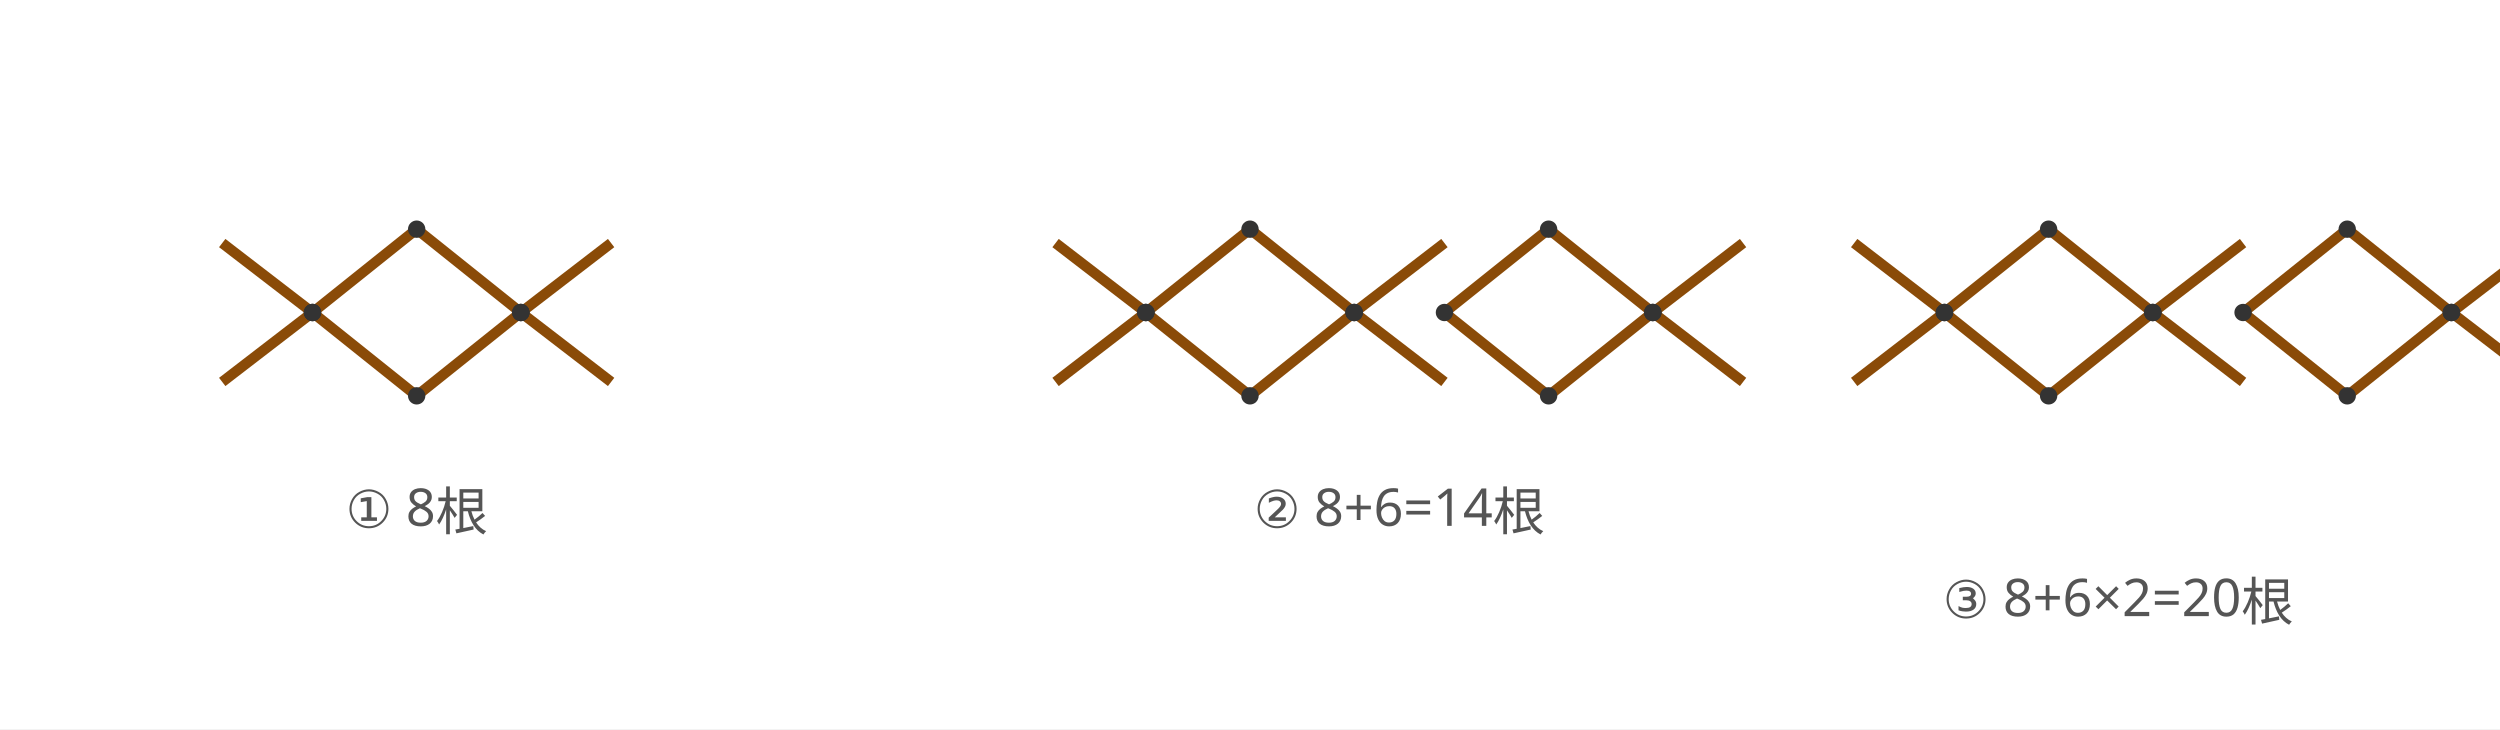
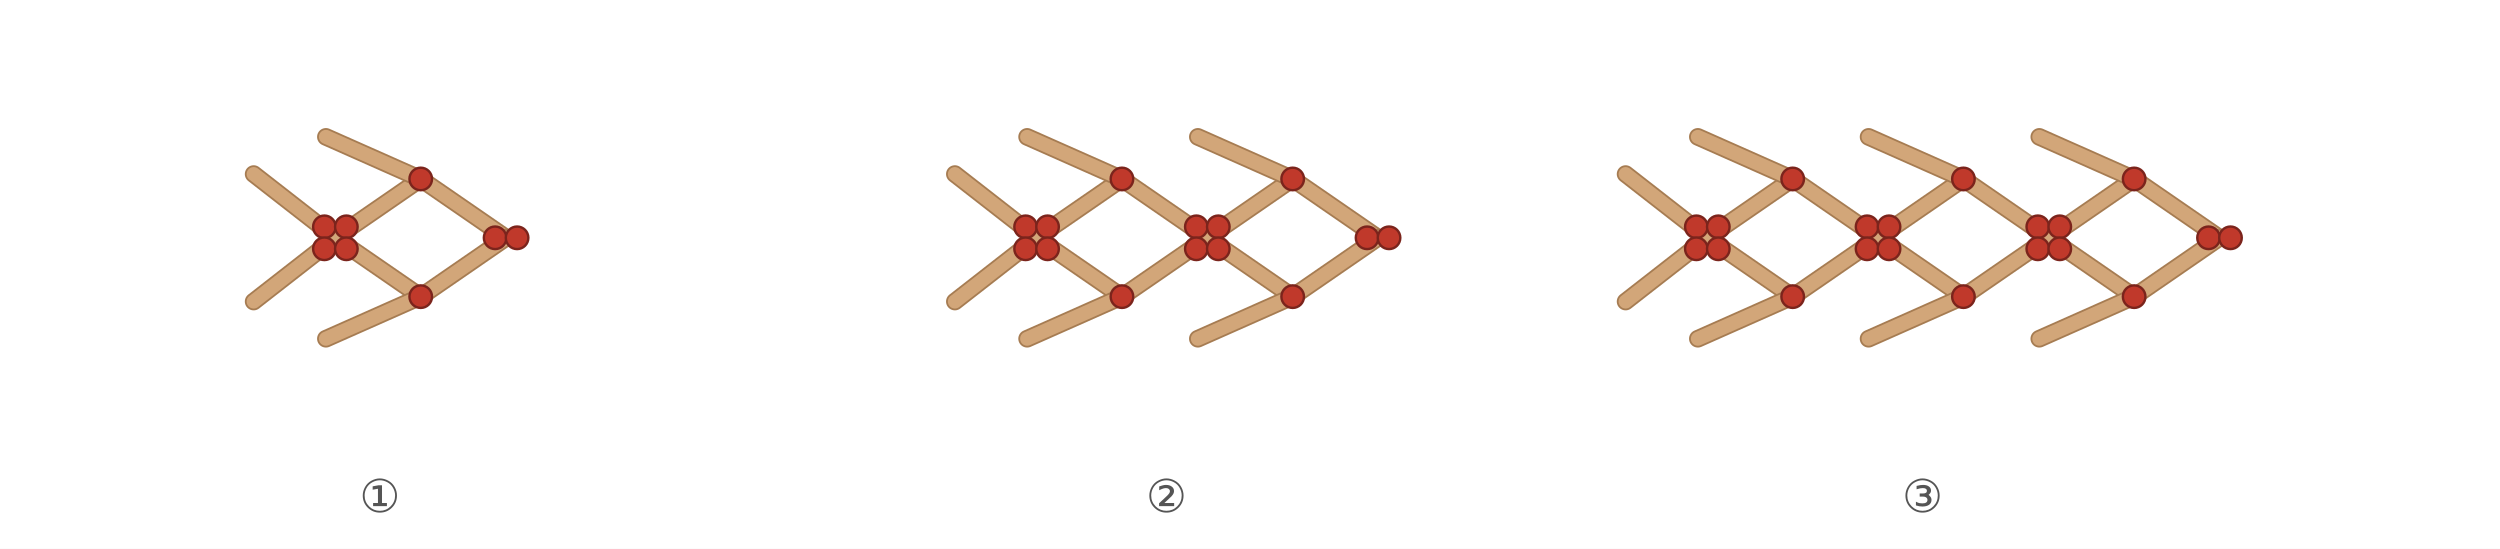
- <svg xmlns="http://www.w3.org/2000/svg" viewBox="0 0 720 210" width="720" height="210">
-   <rect width="720" height="210" fill="#ffffff" />
-   <line x1="90.0" y1="90.0" x2="64.0" y2="70.0" stroke="#8a4b08" stroke-width="3" />
-   <line x1="90.0" y1="90.0" x2="64.0" y2="110.0" stroke="#8a4b08" stroke-width="3" />
-   <line x1="90.0" y1="90.0" x2="120.0" y2="66.0" stroke="#8a4b08" stroke-width="3" />
-   <line x1="120.0" y1="66.0" x2="150.0" y2="90.0" stroke="#8a4b08" stroke-width="3" />
-   <line x1="150.0" y1="90.0" x2="120.0" y2="114.0" stroke="#8a4b08" stroke-width="3" />
-   <line x1="120.0" y1="114.0" x2="90.0" y2="90.0" stroke="#8a4b08" stroke-width="3" />
-   <line x1="150.0" y1="90.0" x2="176.0" y2="70.0" stroke="#8a4b08" stroke-width="3" />
-   <line x1="150.0" y1="90.0" x2="176.0" y2="110.0" stroke="#8a4b08" stroke-width="3" />
-   <circle cx="90.0" cy="90.0" r="2.5" fill="#333" />
-   <circle cx="90.0" cy="90.0" r="2.5" fill="#333" />
-   <circle cx="90.0" cy="90.0" r="2.5" fill="#333" />
-   <circle cx="120.0" cy="66.0" r="2.5" fill="#333" />
-   <circle cx="150.0" cy="90.0" r="2.5" fill="#333" />
-   <circle cx="120.0" cy="114.0" r="2.5" fill="#333" />
-   <circle cx="150.0" cy="90.0" r="2.5" fill="#333" />
-   <circle cx="150.0" cy="90.0" r="2.5" fill="#333" />
-   <text x="120.0" y="152.0" text-anchor="middle" font-size="15" fill="#555" font-family="Microsoft YaHei, SimHei, sans-serif">①  8根</text>
-   <line x1="330.0" y1="90.0" x2="304.0" y2="70.0" stroke="#8a4b08" stroke-width="3" />
-   <line x1="330.0" y1="90.0" x2="304.0" y2="110.0" stroke="#8a4b08" stroke-width="3" />
-   <line x1="330.0" y1="90.0" x2="360.0" y2="66.0" stroke="#8a4b08" stroke-width="3" />
-   <line x1="360.0" y1="66.0" x2="390.0" y2="90.0" stroke="#8a4b08" stroke-width="3" />
-   <line x1="390.0" y1="90.0" x2="360.0" y2="114.0" stroke="#8a4b08" stroke-width="3" />
-   <line x1="360.0" y1="114.0" x2="330.0" y2="90.0" stroke="#8a4b08" stroke-width="3" />
-   <line x1="390.0" y1="90.0" x2="416.0" y2="70.0" stroke="#8a4b08" stroke-width="3" />
-   <line x1="390.0" y1="90.0" x2="416.0" y2="110.0" stroke="#8a4b08" stroke-width="3" />
-   <line x1="416.0" y1="90.0" x2="446.0" y2="66.0" stroke="#8a4b08" stroke-width="3" />
-   <line x1="446.0" y1="66.0" x2="476.0" y2="90.0" stroke="#8a4b08" stroke-width="3" />
-   <line x1="476.0" y1="90.0" x2="446.0" y2="114.0" stroke="#8a4b08" stroke-width="3" />
-   <line x1="446.0" y1="114.0" x2="416.0" y2="90.0" stroke="#8a4b08" stroke-width="3" />
-   <line x1="476.0" y1="90.0" x2="502.0" y2="70.0" stroke="#8a4b08" stroke-width="3" />
-   <line x1="476.0" y1="90.0" x2="502.0" y2="110.0" stroke="#8a4b08" stroke-width="3" />
-   <circle cx="330.0" cy="90.0" r="2.5" fill="#333" />
-   <circle cx="330.0" cy="90.0" r="2.5" fill="#333" />
-   <circle cx="330.0" cy="90.0" r="2.5" fill="#333" />
-   <circle cx="360.0" cy="66.0" r="2.5" fill="#333" />
-   <circle cx="390.0" cy="90.0" r="2.5" fill="#333" />
-   <circle cx="360.0" cy="114.0" r="2.5" fill="#333" />
-   <circle cx="390.0" cy="90.0" r="2.5" fill="#333" />
-   <circle cx="390.0" cy="90.0" r="2.5" fill="#333" />
-   <circle cx="416.0" cy="90.0" r="2.5" fill="#333" />
-   <circle cx="446.0" cy="66.0" r="2.5" fill="#333" />
-   <circle cx="476.0" cy="90.0" r="2.5" fill="#333" />
-   <circle cx="446.0" cy="114.0" r="2.5" fill="#333" />
-   <circle cx="476.0" cy="90.0" r="2.5" fill="#333" />
-   <circle cx="476.0" cy="90.0" r="2.5" fill="#333" />
-   <text x="403.0" y="152.0" text-anchor="middle" font-size="15" fill="#555" font-family="Microsoft YaHei, SimHei, sans-serif">②  8+6=14根</text>
-   <line x1="560.0" y1="90.0" x2="534.0" y2="70.0" stroke="#8a4b08" stroke-width="3" />
-   <line x1="560.0" y1="90.0" x2="534.0" y2="110.0" stroke="#8a4b08" stroke-width="3" />
-   <line x1="560.0" y1="90.0" x2="590.0" y2="66.0" stroke="#8a4b08" stroke-width="3" />
-   <line x1="590.0" y1="66.0" x2="620.0" y2="90.0" stroke="#8a4b08" stroke-width="3" />
-   <line x1="620.0" y1="90.0" x2="590.0" y2="114.0" stroke="#8a4b08" stroke-width="3" />
-   <line x1="590.0" y1="114.0" x2="560.0" y2="90.0" stroke="#8a4b08" stroke-width="3" />
-   <line x1="620.0" y1="90.0" x2="646.0" y2="70.0" stroke="#8a4b08" stroke-width="3" />
-   <line x1="620.0" y1="90.0" x2="646.0" y2="110.0" stroke="#8a4b08" stroke-width="3" />
-   <line x1="646.0" y1="90.0" x2="676.0" y2="66.0" stroke="#8a4b08" stroke-width="3" />
-   <line x1="676.0" y1="66.0" x2="706.0" y2="90.0" stroke="#8a4b08" stroke-width="3" />
-   <line x1="706.0" y1="90.0" x2="676.0" y2="114.0" stroke="#8a4b08" stroke-width="3" />
-   <line x1="676.0" y1="114.0" x2="646.0" y2="90.0" stroke="#8a4b08" stroke-width="3" />
-   <line x1="706.0" y1="90.0" x2="732.0" y2="70.0" stroke="#8a4b08" stroke-width="3" />
-   <line x1="706.0" y1="90.0" x2="732.0" y2="110.0" stroke="#8a4b08" stroke-width="3" />
-   <line x1="732.0" y1="90.0" x2="762.0" y2="66.0" stroke="#8a4b08" stroke-width="3" />
-   <line x1="762.0" y1="66.0" x2="792.0" y2="90.0" stroke="#8a4b08" stroke-width="3" />
-   <line x1="792.0" y1="90.0" x2="762.0" y2="114.0" stroke="#8a4b08" stroke-width="3" />
-   <line x1="762.0" y1="114.0" x2="732.0" y2="90.0" stroke="#8a4b08" stroke-width="3" />
-   <line x1="792.0" y1="90.0" x2="818.0" y2="70.0" stroke="#8a4b08" stroke-width="3" />
-   <line x1="792.0" y1="90.0" x2="818.0" y2="110.0" stroke="#8a4b08" stroke-width="3" />
-   <circle cx="560.0" cy="90.0" r="2.5" fill="#333" />
-   <circle cx="560.0" cy="90.0" r="2.5" fill="#333" />
-   <circle cx="560.0" cy="90.0" r="2.5" fill="#333" />
-   <circle cx="590.0" cy="66.0" r="2.5" fill="#333" />
-   <circle cx="620.0" cy="90.0" r="2.5" fill="#333" />
-   <circle cx="590.0" cy="114.0" r="2.5" fill="#333" />
-   <circle cx="620.0" cy="90.0" r="2.5" fill="#333" />
-   <circle cx="620.0" cy="90.0" r="2.5" fill="#333" />
-   <circle cx="646.0" cy="90.0" r="2.5" fill="#333" />
-   <circle cx="676.0" cy="66.0" r="2.5" fill="#333" />
-   <circle cx="706.0" cy="90.0" r="2.5" fill="#333" />
-   <circle cx="676.0" cy="114.0" r="2.5" fill="#333" />
-   <circle cx="706.0" cy="90.0" r="2.5" fill="#333" />
-   <circle cx="706.0" cy="90.0" r="2.5" fill="#333" />
-   <circle cx="732.0" cy="90.0" r="2.5" fill="#333" />
-   <circle cx="762.0" cy="66.0" r="2.5" fill="#333" />
-   <circle cx="792.0" cy="90.0" r="2.5" fill="#333" />
-   <circle cx="762.0" cy="114.0" r="2.5" fill="#333" />
-   <circle cx="792.0" cy="90.0" r="2.5" fill="#333" />
-   <circle cx="792.0" cy="90.0" r="2.5" fill="#333" />
-   <text x="676.0" y="152.0" text-anchor="middle" font-size="15" fill="#555" font-family="Microsoft YaHei, SimHei, sans-serif" />
-   <text x="610.0" y="178.0" text-anchor="middle" font-size="15" fill="#555" font-family="Microsoft YaHei, SimHei, sans-serif">③  8+6×2=20根</text>
+ <svg xmlns="http://www.w3.org/2000/svg" viewBox="0 0 820 180" width="820" height="180">
+   <rect width="820" height="180" fill="#ffffff" />
+   <line x1="110.0" y1="78.0" x2="83.2" y2="57.1" stroke="#A67C52" stroke-width="5.8" stroke-linecap="round" />
+   <line x1="110.0" y1="78.0" x2="83.2" y2="57.1" stroke="#D2A679" stroke-width="4.6" stroke-linecap="round" />
+   <line x1="110.0" y1="78.0" x2="83.2" y2="98.9" stroke="#A67C52" stroke-width="5.8" stroke-linecap="round" />
+   <line x1="110.0" y1="78.0" x2="83.2" y2="98.9" stroke="#D2A679" stroke-width="4.6" stroke-linecap="round" />
+   <line x1="110.0" y1="78.0" x2="138.0" y2="58.7" stroke="#A67C52" stroke-width="5.8" stroke-linecap="round" />
+   <line x1="110.0" y1="78.0" x2="138.0" y2="58.7" stroke="#D2A679" stroke-width="4.6" stroke-linecap="round" />
+   <line x1="166.0" y1="78.0" x2="138.0" y2="58.7" stroke="#A67C52" stroke-width="5.8" stroke-linecap="round" />
+   <line x1="166.0" y1="78.0" x2="138.0" y2="58.7" stroke="#D2A679" stroke-width="4.6" stroke-linecap="round" />
+   <line x1="166.0" y1="78.0" x2="138.0" y2="97.3" stroke="#A67C52" stroke-width="5.8" stroke-linecap="round" />
+   <line x1="166.0" y1="78.0" x2="138.0" y2="97.3" stroke="#D2A679" stroke-width="4.6" stroke-linecap="round" />
+   <line x1="110.0" y1="78.0" x2="138.0" y2="97.3" stroke="#A67C52" stroke-width="5.8" stroke-linecap="round" />
+   <line x1="110.0" y1="78.0" x2="138.0" y2="97.3" stroke="#D2A679" stroke-width="4.6" stroke-linecap="round" />
+   <line x1="138.0" y1="58.7" x2="106.9" y2="44.9" stroke="#A67C52" stroke-width="5.8" stroke-linecap="round" />
+   <line x1="138.0" y1="58.7" x2="106.9" y2="44.9" stroke="#D2A679" stroke-width="4.6" stroke-linecap="round" />
+   <line x1="138.0" y1="97.3" x2="106.9" y2="111.1" stroke="#A67C52" stroke-width="5.8" stroke-linecap="round" />
+   <line x1="138.0" y1="97.3" x2="106.9" y2="111.1" stroke="#D2A679" stroke-width="4.6" stroke-linecap="round" />
+   <circle cx="106.4" cy="74.4" r="3.7" fill="#C0392B" stroke="#7B241C" stroke-width="0.8" />
+   <circle cx="113.6" cy="74.4" r="3.7" fill="#C0392B" stroke="#7B241C" stroke-width="0.8" />
+   <circle cx="106.4" cy="81.6" r="3.7" fill="#C0392B" stroke="#7B241C" stroke-width="0.8" />
+   <circle cx="113.6" cy="81.6" r="3.7" fill="#C0392B" stroke="#7B241C" stroke-width="0.8" />
+   <circle cx="138.0" cy="58.7" r="3.7" fill="#C0392B" stroke="#7B241C" stroke-width="0.8" />
+   <circle cx="138.0" cy="97.3" r="3.7" fill="#C0392B" stroke="#7B241C" stroke-width="0.8" />
+   <circle cx="162.4" cy="78.0" r="3.7" fill="#C0392B" stroke="#7B241C" stroke-width="0.8" />
+   <circle cx="169.6" cy="78.0" r="3.7" fill="#C0392B" stroke="#7B241C" stroke-width="0.8" />
+   <text x="124.6" y="168" text-anchor="middle" font-size="15" fill="#555" font-family="Microsoft YaHei, SimHei, sans-serif">①</text>
+   <line x1="340.0" y1="78.0" x2="313.2" y2="57.1" stroke="#A67C52" stroke-width="5.8" stroke-linecap="round" />
+   <line x1="340.0" y1="78.0" x2="313.2" y2="57.1" stroke="#D2A679" stroke-width="4.6" stroke-linecap="round" />
+   <line x1="340.0" y1="78.0" x2="313.2" y2="98.9" stroke="#A67C52" stroke-width="5.8" stroke-linecap="round" />
+   <line x1="340.0" y1="78.0" x2="313.2" y2="98.9" stroke="#D2A679" stroke-width="4.6" stroke-linecap="round" />
+   <line x1="340.0" y1="78.0" x2="368.0" y2="58.7" stroke="#A67C52" stroke-width="5.8" stroke-linecap="round" />
+   <line x1="340.0" y1="78.0" x2="368.0" y2="58.7" stroke="#D2A679" stroke-width="4.6" stroke-linecap="round" />
+   <line x1="396.0" y1="78.0" x2="368.0" y2="58.7" stroke="#A67C52" stroke-width="5.8" stroke-linecap="round" />
+   <line x1="396.0" y1="78.0" x2="368.0" y2="58.7" stroke="#D2A679" stroke-width="4.6" stroke-linecap="round" />
+   <line x1="396.0" y1="78.0" x2="368.0" y2="97.3" stroke="#A67C52" stroke-width="5.8" stroke-linecap="round" />
+   <line x1="396.0" y1="78.0" x2="368.0" y2="97.3" stroke="#D2A679" stroke-width="4.6" stroke-linecap="round" />
+   <line x1="340.0" y1="78.0" x2="368.0" y2="97.3" stroke="#A67C52" stroke-width="5.8" stroke-linecap="round" />
+   <line x1="340.0" y1="78.0" x2="368.0" y2="97.3" stroke="#D2A679" stroke-width="4.6" stroke-linecap="round" />
+   <line x1="368.0" y1="58.7" x2="336.9" y2="44.9" stroke="#A67C52" stroke-width="5.8" stroke-linecap="round" />
+   <line x1="368.0" y1="58.7" x2="336.9" y2="44.9" stroke="#D2A679" stroke-width="4.6" stroke-linecap="round" />
+   <line x1="368.0" y1="97.3" x2="336.9" y2="111.1" stroke="#A67C52" stroke-width="5.8" stroke-linecap="round" />
+   <line x1="368.0" y1="97.3" x2="336.9" y2="111.1" stroke="#D2A679" stroke-width="4.6" stroke-linecap="round" />
+   <line x1="396.0" y1="78.0" x2="424.0" y2="58.7" stroke="#A67C52" stroke-width="5.8" stroke-linecap="round" />
+   <line x1="396.0" y1="78.0" x2="424.0" y2="58.7" stroke="#D2A679" stroke-width="4.6" stroke-linecap="round" />
+   <line x1="452.0" y1="78.0" x2="424.0" y2="58.7" stroke="#A67C52" stroke-width="5.8" stroke-linecap="round" />
+   <line x1="452.0" y1="78.0" x2="424.0" y2="58.7" stroke="#D2A679" stroke-width="4.6" stroke-linecap="round" />
+   <line x1="452.0" y1="78.0" x2="424.0" y2="97.3" stroke="#A67C52" stroke-width="5.8" stroke-linecap="round" />
+   <line x1="452.0" y1="78.0" x2="424.0" y2="97.3" stroke="#D2A679" stroke-width="4.6" stroke-linecap="round" />
+   <line x1="396.0" y1="78.0" x2="424.0" y2="97.3" stroke="#A67C52" stroke-width="5.8" stroke-linecap="round" />
+   <line x1="396.0" y1="78.0" x2="424.0" y2="97.3" stroke="#D2A679" stroke-width="4.6" stroke-linecap="round" />
+   <line x1="424.0" y1="58.7" x2="392.9" y2="44.9" stroke="#A67C52" stroke-width="5.8" stroke-linecap="round" />
+   <line x1="424.0" y1="58.7" x2="392.9" y2="44.9" stroke="#D2A679" stroke-width="4.6" stroke-linecap="round" />
+   <line x1="424.0" y1="97.3" x2="392.9" y2="111.1" stroke="#A67C52" stroke-width="5.8" stroke-linecap="round" />
+   <line x1="424.0" y1="97.3" x2="392.9" y2="111.1" stroke="#D2A679" stroke-width="4.6" stroke-linecap="round" />
+   <circle cx="336.4" cy="74.4" r="3.7" fill="#C0392B" stroke="#7B241C" stroke-width="0.8" />
+   <circle cx="343.6" cy="74.4" r="3.7" fill="#C0392B" stroke="#7B241C" stroke-width="0.8" />
+   <circle cx="336.4" cy="81.6" r="3.7" fill="#C0392B" stroke="#7B241C" stroke-width="0.8" />
+   <circle cx="343.6" cy="81.6" r="3.7" fill="#C0392B" stroke="#7B241C" stroke-width="0.8" />
+   <circle cx="368.0" cy="58.7" r="3.7" fill="#C0392B" stroke="#7B241C" stroke-width="0.8" />
+   <circle cx="368.0" cy="97.3" r="3.7" fill="#C0392B" stroke="#7B241C" stroke-width="0.8" />
+   <circle cx="392.4" cy="74.4" r="3.7" fill="#C0392B" stroke="#7B241C" stroke-width="0.8" />
+   <circle cx="399.6" cy="74.4" r="3.7" fill="#C0392B" stroke="#7B241C" stroke-width="0.8" />
+   <circle cx="392.4" cy="81.6" r="3.7" fill="#C0392B" stroke="#7B241C" stroke-width="0.8" />
+   <circle cx="399.6" cy="81.6" r="3.7" fill="#C0392B" stroke="#7B241C" stroke-width="0.8" />
+   <circle cx="424.0" cy="58.7" r="3.7" fill="#C0392B" stroke="#7B241C" stroke-width="0.8" />
+   <circle cx="424.0" cy="97.3" r="3.7" fill="#C0392B" stroke="#7B241C" stroke-width="0.8" />
+   <circle cx="448.4" cy="78.0" r="3.7" fill="#C0392B" stroke="#7B241C" stroke-width="0.8" />
+   <circle cx="455.6" cy="78.0" r="3.7" fill="#C0392B" stroke="#7B241C" stroke-width="0.8" />
+   <text x="382.6" y="168" text-anchor="middle" font-size="15" fill="#555" font-family="Microsoft YaHei, SimHei, sans-serif">②</text>
+   <line x1="560.0" y1="78.0" x2="533.2" y2="57.1" stroke="#A67C52" stroke-width="5.8" stroke-linecap="round" />
+   <line x1="560.0" y1="78.0" x2="533.2" y2="57.1" stroke="#D2A679" stroke-width="4.6" stroke-linecap="round" />
+   <line x1="560.0" y1="78.0" x2="533.2" y2="98.9" stroke="#A67C52" stroke-width="5.8" stroke-linecap="round" />
+   <line x1="560.0" y1="78.0" x2="533.2" y2="98.9" stroke="#D2A679" stroke-width="4.6" stroke-linecap="round" />
+   <line x1="560.0" y1="78.0" x2="588.0" y2="58.7" stroke="#A67C52" stroke-width="5.8" stroke-linecap="round" />
+   <line x1="560.0" y1="78.0" x2="588.0" y2="58.7" stroke="#D2A679" stroke-width="4.6" stroke-linecap="round" />
+   <line x1="616.0" y1="78.0" x2="588.0" y2="58.7" stroke="#A67C52" stroke-width="5.8" stroke-linecap="round" />
+   <line x1="616.0" y1="78.0" x2="588.0" y2="58.7" stroke="#D2A679" stroke-width="4.6" stroke-linecap="round" />
+   <line x1="616.0" y1="78.0" x2="588.0" y2="97.3" stroke="#A67C52" stroke-width="5.8" stroke-linecap="round" />
+   <line x1="616.0" y1="78.0" x2="588.0" y2="97.3" stroke="#D2A679" stroke-width="4.6" stroke-linecap="round" />
+   <line x1="560.0" y1="78.0" x2="588.0" y2="97.3" stroke="#A67C52" stroke-width="5.8" stroke-linecap="round" />
+   <line x1="560.0" y1="78.0" x2="588.0" y2="97.3" stroke="#D2A679" stroke-width="4.6" stroke-linecap="round" />
+   <line x1="588.0" y1="58.7" x2="556.9" y2="44.9" stroke="#A67C52" stroke-width="5.8" stroke-linecap="round" />
+   <line x1="588.0" y1="58.7" x2="556.9" y2="44.9" stroke="#D2A679" stroke-width="4.6" stroke-linecap="round" />
+   <line x1="588.0" y1="97.3" x2="556.9" y2="111.1" stroke="#A67C52" stroke-width="5.8" stroke-linecap="round" />
+   <line x1="588.0" y1="97.3" x2="556.9" y2="111.1" stroke="#D2A679" stroke-width="4.6" stroke-linecap="round" />
+   <line x1="616.0" y1="78.0" x2="644.0" y2="58.7" stroke="#A67C52" stroke-width="5.8" stroke-linecap="round" />
+   <line x1="616.0" y1="78.0" x2="644.0" y2="58.7" stroke="#D2A679" stroke-width="4.6" stroke-linecap="round" />
+   <line x1="672.0" y1="78.0" x2="644.0" y2="58.7" stroke="#A67C52" stroke-width="5.8" stroke-linecap="round" />
+   <line x1="672.0" y1="78.0" x2="644.0" y2="58.7" stroke="#D2A679" stroke-width="4.6" stroke-linecap="round" />
+   <line x1="672.0" y1="78.0" x2="644.0" y2="97.3" stroke="#A67C52" stroke-width="5.8" stroke-linecap="round" />
+   <line x1="672.0" y1="78.0" x2="644.0" y2="97.3" stroke="#D2A679" stroke-width="4.6" stroke-linecap="round" />
+   <line x1="616.0" y1="78.0" x2="644.0" y2="97.3" stroke="#A67C52" stroke-width="5.8" stroke-linecap="round" />
+   <line x1="616.0" y1="78.0" x2="644.0" y2="97.3" stroke="#D2A679" stroke-width="4.6" stroke-linecap="round" />
+   <line x1="644.0" y1="58.7" x2="612.9" y2="44.9" stroke="#A67C52" stroke-width="5.8" stroke-linecap="round" />
+   <line x1="644.0" y1="58.7" x2="612.9" y2="44.9" stroke="#D2A679" stroke-width="4.6" stroke-linecap="round" />
+   <line x1="644.0" y1="97.3" x2="612.9" y2="111.1" stroke="#A67C52" stroke-width="5.8" stroke-linecap="round" />
+   <line x1="644.0" y1="97.3" x2="612.9" y2="111.1" stroke="#D2A679" stroke-width="4.6" stroke-linecap="round" />
+   <line x1="672.0" y1="78.0" x2="700.0" y2="58.7" stroke="#A67C52" stroke-width="5.8" stroke-linecap="round" />
+   <line x1="672.0" y1="78.0" x2="700.0" y2="58.7" stroke="#D2A679" stroke-width="4.6" stroke-linecap="round" />
+   <line x1="728.0" y1="78.0" x2="700.0" y2="58.7" stroke="#A67C52" stroke-width="5.8" stroke-linecap="round" />
+   <line x1="728.0" y1="78.0" x2="700.0" y2="58.7" stroke="#D2A679" stroke-width="4.6" stroke-linecap="round" />
+   <line x1="728.0" y1="78.0" x2="700.0" y2="97.3" stroke="#A67C52" stroke-width="5.8" stroke-linecap="round" />
+   <line x1="728.0" y1="78.0" x2="700.0" y2="97.3" stroke="#D2A679" stroke-width="4.6" stroke-linecap="round" />
+   <line x1="672.0" y1="78.0" x2="700.0" y2="97.3" stroke="#A67C52" stroke-width="5.8" stroke-linecap="round" />
+   <line x1="672.0" y1="78.0" x2="700.0" y2="97.3" stroke="#D2A679" stroke-width="4.6" stroke-linecap="round" />
+   <line x1="700.0" y1="58.7" x2="668.9" y2="44.9" stroke="#A67C52" stroke-width="5.8" stroke-linecap="round" />
+   <line x1="700.0" y1="58.7" x2="668.9" y2="44.9" stroke="#D2A679" stroke-width="4.6" stroke-linecap="round" />
+   <line x1="700.0" y1="97.3" x2="668.9" y2="111.1" stroke="#A67C52" stroke-width="5.8" stroke-linecap="round" />
+   <line x1="700.0" y1="97.3" x2="668.9" y2="111.1" stroke="#D2A679" stroke-width="4.6" stroke-linecap="round" />
+   <circle cx="556.4" cy="74.4" r="3.7" fill="#C0392B" stroke="#7B241C" stroke-width="0.8" />
+   <circle cx="563.6" cy="74.4" r="3.7" fill="#C0392B" stroke="#7B241C" stroke-width="0.8" />
+   <circle cx="556.4" cy="81.6" r="3.7" fill="#C0392B" stroke="#7B241C" stroke-width="0.8" />
+   <circle cx="563.6" cy="81.6" r="3.7" fill="#C0392B" stroke="#7B241C" stroke-width="0.8" />
+   <circle cx="588.0" cy="58.7" r="3.7" fill="#C0392B" stroke="#7B241C" stroke-width="0.8" />
+   <circle cx="588.0" cy="97.3" r="3.7" fill="#C0392B" stroke="#7B241C" stroke-width="0.8" />
+   <circle cx="612.4" cy="74.4" r="3.7" fill="#C0392B" stroke="#7B241C" stroke-width="0.8" />
+   <circle cx="619.6" cy="74.4" r="3.7" fill="#C0392B" stroke="#7B241C" stroke-width="0.8" />
+   <circle cx="612.4" cy="81.6" r="3.7" fill="#C0392B" stroke="#7B241C" stroke-width="0.8" />
+   <circle cx="619.6" cy="81.6" r="3.7" fill="#C0392B" stroke="#7B241C" stroke-width="0.8" />
+   <circle cx="644.0" cy="58.7" r="3.7" fill="#C0392B" stroke="#7B241C" stroke-width="0.8" />
+   <circle cx="644.0" cy="97.3" r="3.7" fill="#C0392B" stroke="#7B241C" stroke-width="0.8" />
+   <circle cx="668.4" cy="74.4" r="3.7" fill="#C0392B" stroke="#7B241C" stroke-width="0.8" />
+   <circle cx="675.6" cy="74.4" r="3.7" fill="#C0392B" stroke="#7B241C" stroke-width="0.8" />
+   <circle cx="668.4" cy="81.6" r="3.7" fill="#C0392B" stroke="#7B241C" stroke-width="0.8" />
+   <circle cx="675.6" cy="81.6" r="3.7" fill="#C0392B" stroke="#7B241C" stroke-width="0.8" />
+   <circle cx="700.0" cy="58.7" r="3.7" fill="#C0392B" stroke="#7B241C" stroke-width="0.8" />
+   <circle cx="700.0" cy="97.3" r="3.7" fill="#C0392B" stroke="#7B241C" stroke-width="0.8" />
+   <circle cx="724.4" cy="78.0" r="3.7" fill="#C0392B" stroke="#7B241C" stroke-width="0.8" />
+   <circle cx="731.6" cy="78.0" r="3.7" fill="#C0392B" stroke="#7B241C" stroke-width="0.8" />
+   <text x="630.6" y="168" text-anchor="middle" font-size="15" fill="#555" font-family="Microsoft YaHei, SimHei, sans-serif">③</text>
</svg>
